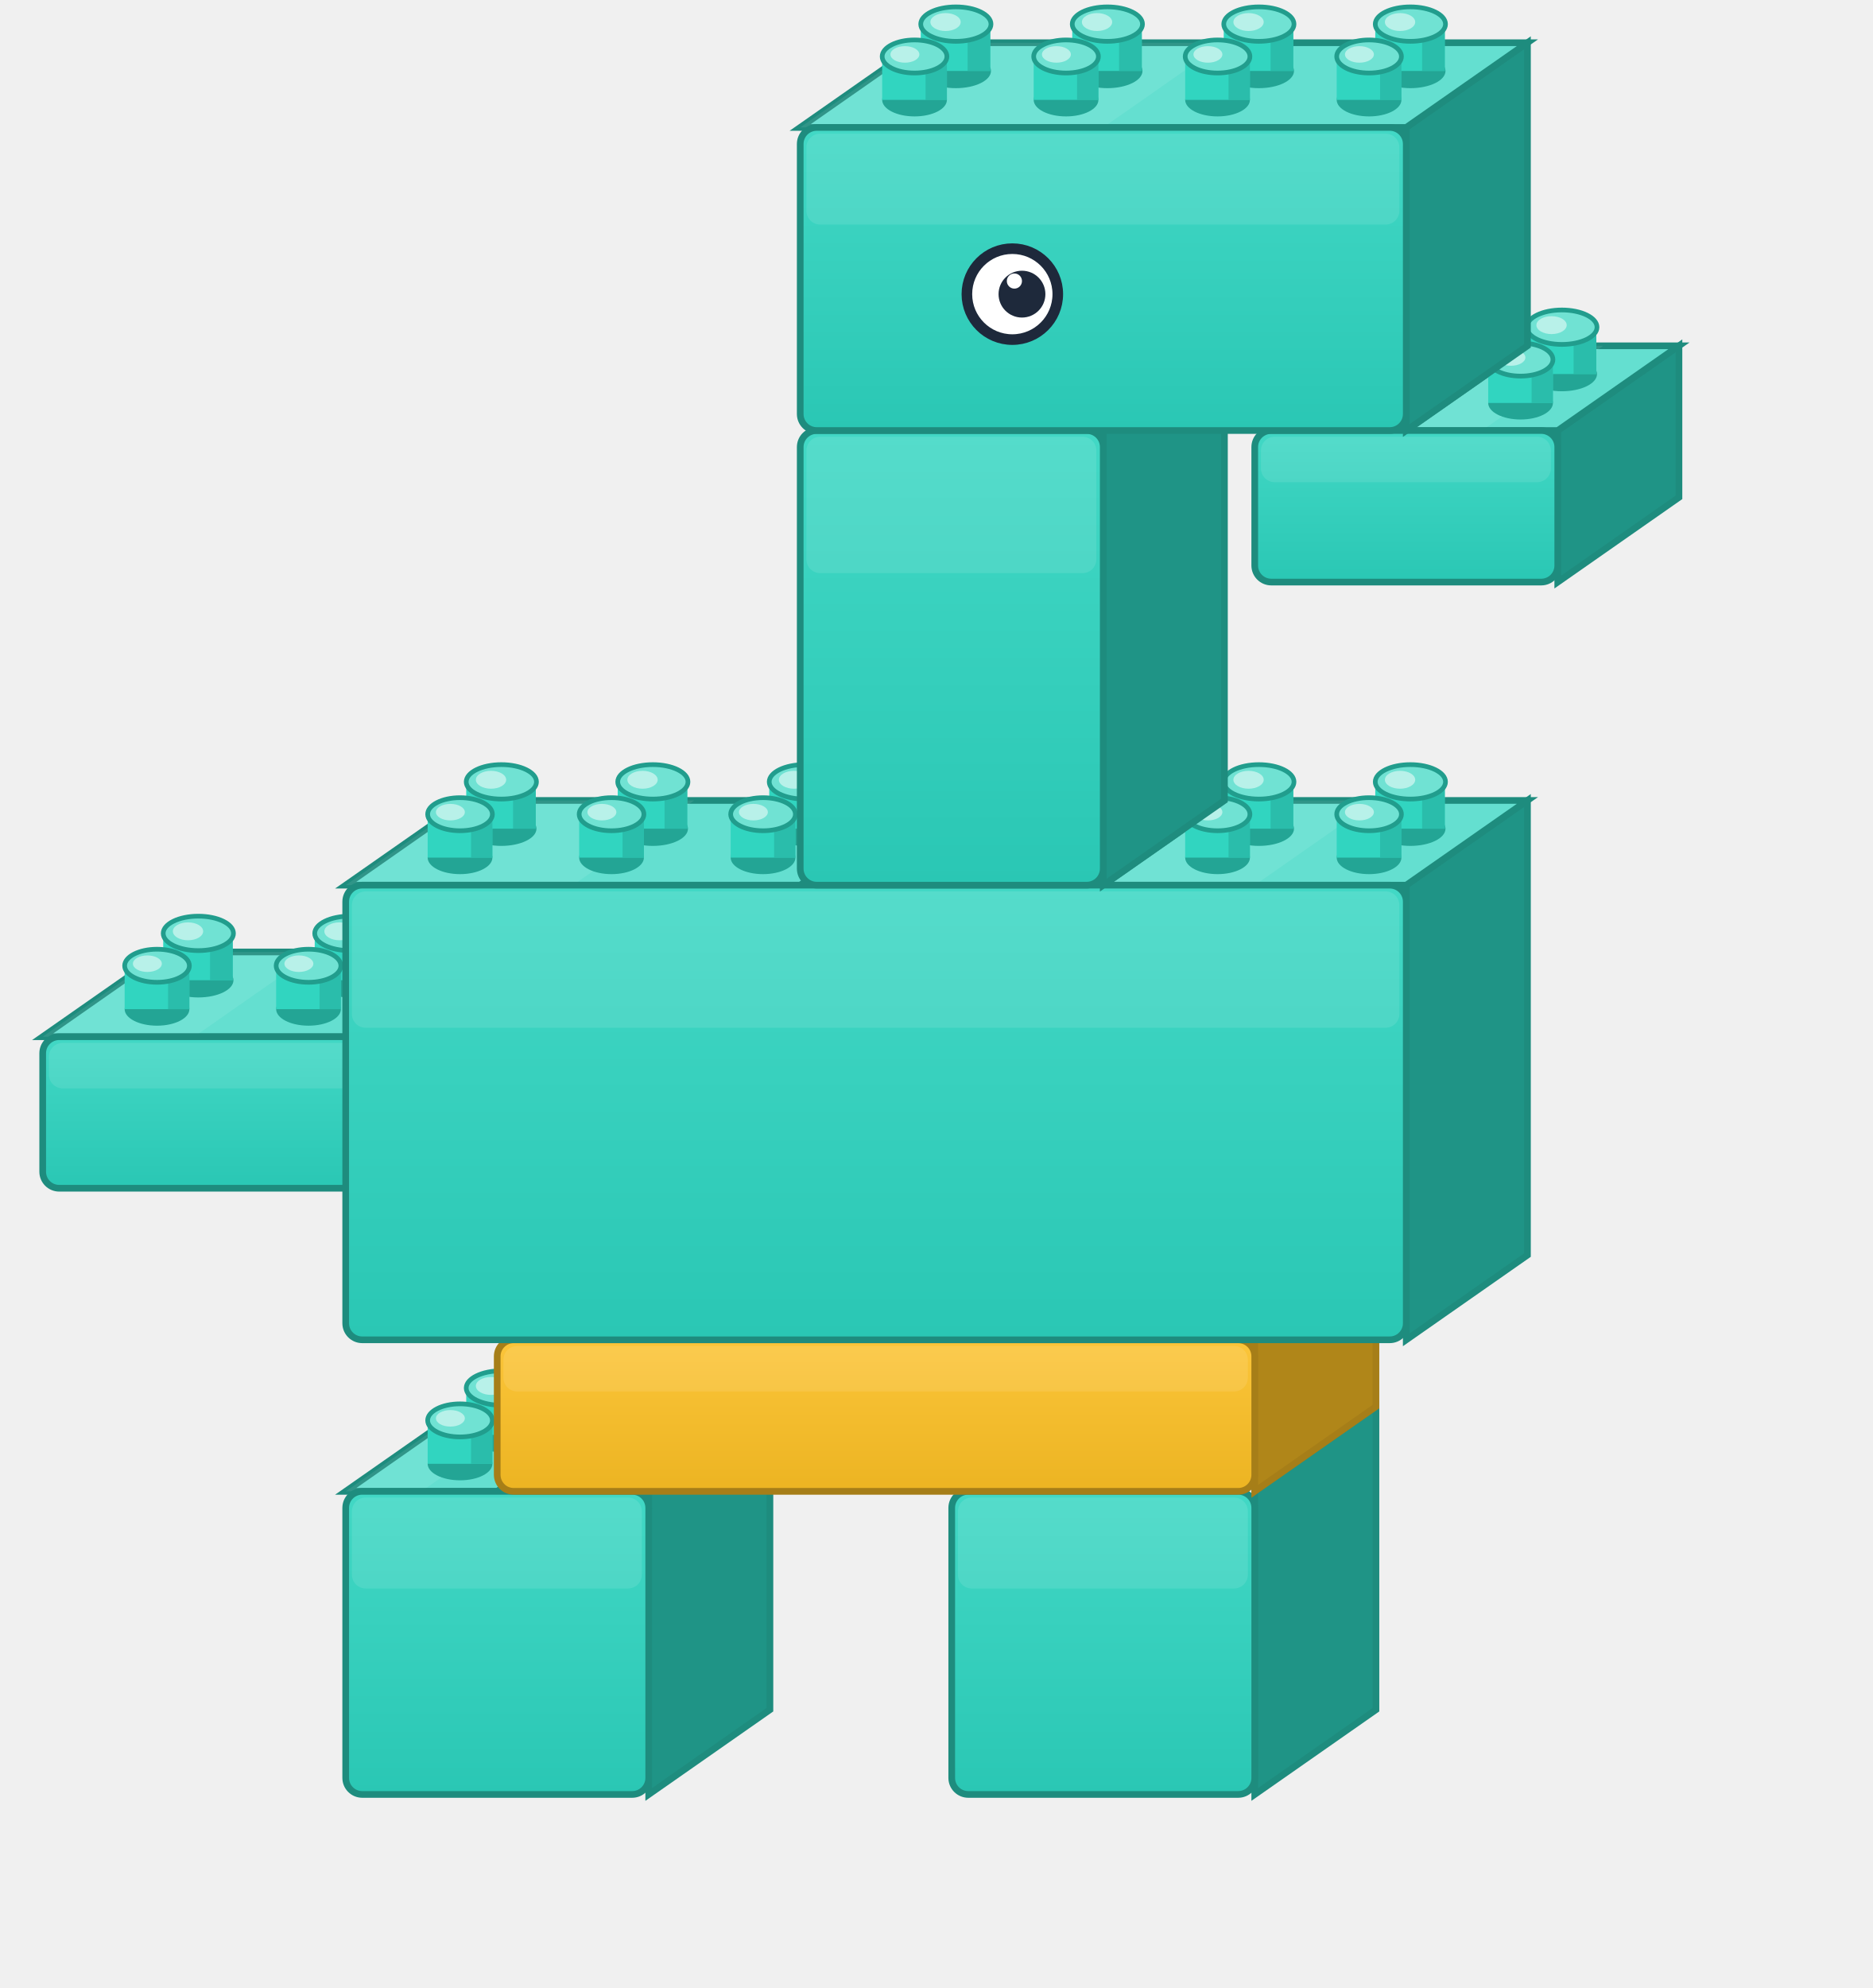
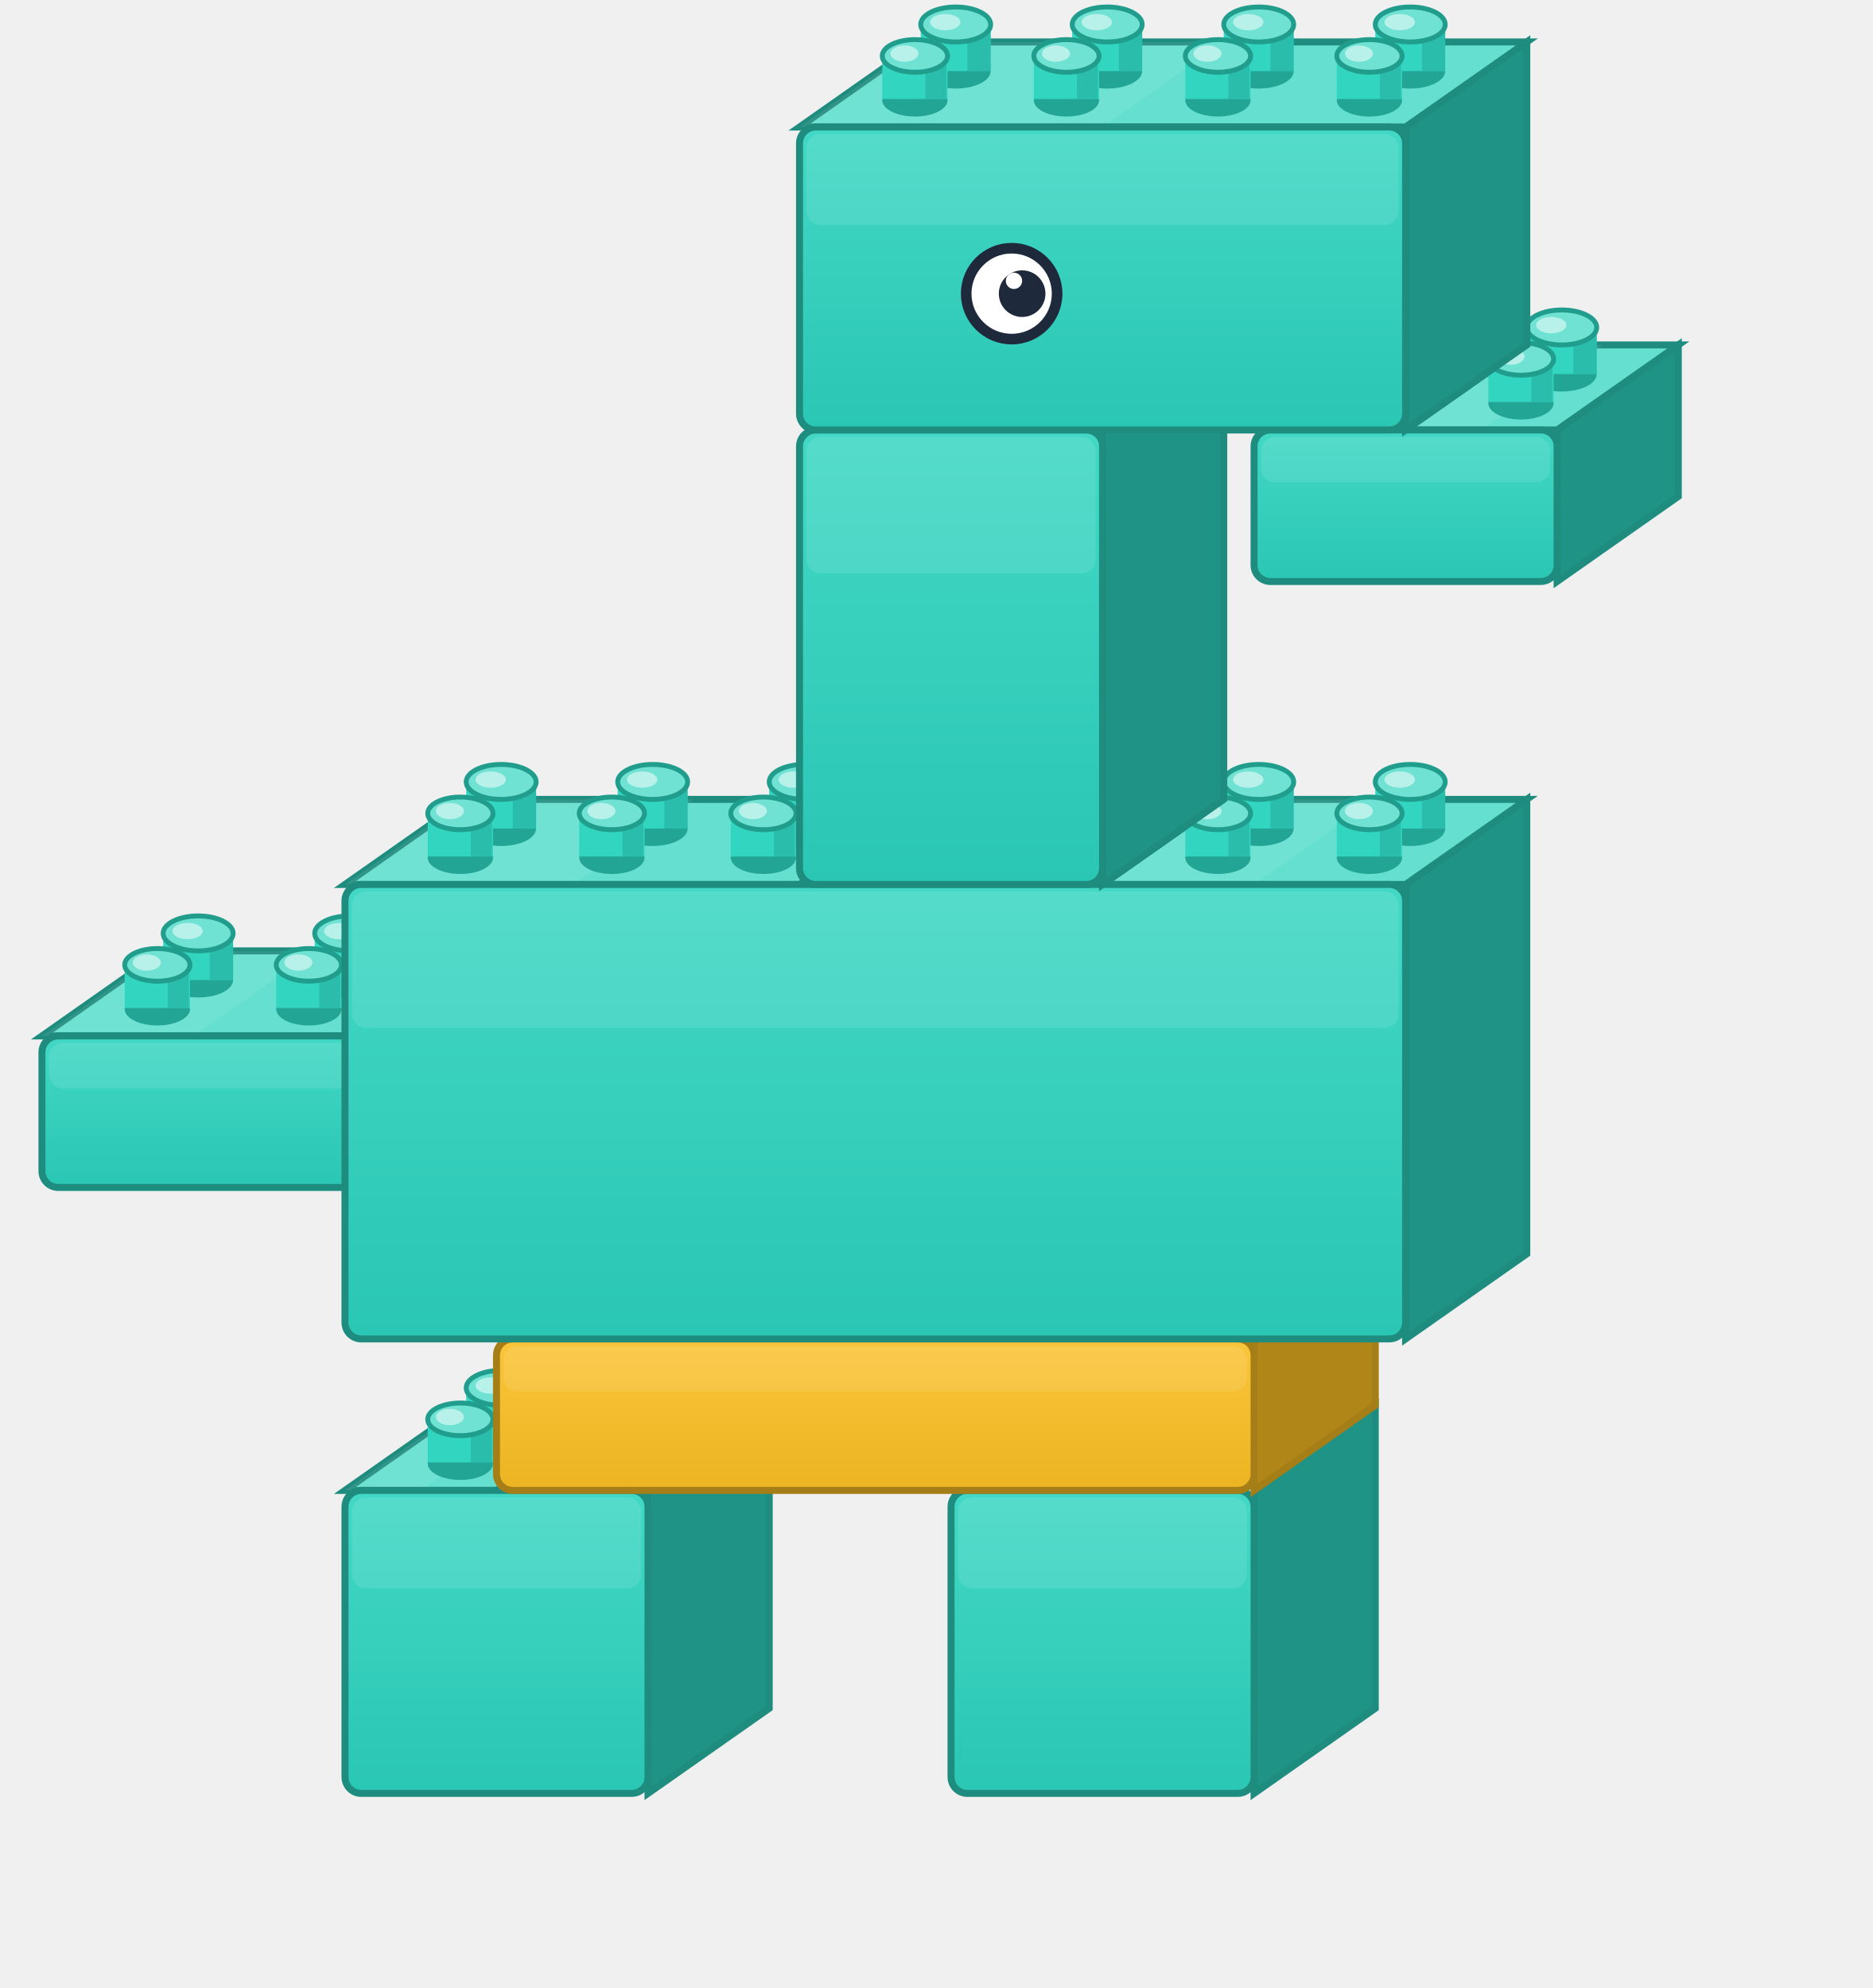
- <svg xmlns="http://www.w3.org/2000/svg" viewBox="0 0 271.9 288.6" width="271.9" height="288.6">
+ <svg xmlns="http://www.w3.org/2000/svg" viewBox="0 0 160.7 170.6" width="160.7" height="170.6">
  <defs>
-     <linearGradient id="c_f2DD4BF" x1="0" y1="0" x2="0" y2="1">
+     <linearGradient id="p_f2DD4BF" x1="0" y1="0" x2="0" y2="1">
      <stop offset="0" stop-color="#42d8c5" />
      <stop offset="1" stop-color="#2ac7b4" />
    </linearGradient>
-     <linearGradient id="c_fFBBF24" x1="0" y1="0" x2="0" y2="1">
+     <linearGradient id="p_fFBBF24" x1="0" y1="0" x2="0" y2="1">
      <stop offset="0" stop-color="#fbc53a" />
      <stop offset="1" stop-color="#ecb422" />
    </linearGradient>
  </defs>
-   <polygon points="94.2,216.5 111.8,204.2 111.8,248.2 94.2,260.5" fill="#1f9486" stroke="#1e8c7e" stroke-width="0.97" />
-   <polygon points="50.2,216.5 72.2,216.5 89.8,204.2 67.8,204.2" fill="#64dfd0" stroke="#1e8c7e" stroke-width="0.97" />
-   <polygon points="50.2,216.5 61.2,216.5 78.8,204.2 67.8,204.2" fill="#ffffff" opacity="0.08" />
-   <rect x="50.2" y="216.5" width="44.0" height="44.0" rx="2.4" fill="url(#c_f2DD4BF)" stroke="#1e8c7e" stroke-width="0.97" />
-   <rect x="51.1" y="217.4" width="42.1" height="13.2" rx="2.0" fill="#ffffff" opacity="0.10" />
-   <polygon points="182.2,216.5 199.8,204.2 199.8,248.2 182.2,260.5" fill="#1f9486" stroke="#1e8c7e" stroke-width="0.97" />
-   <rect x="138.2" y="216.5" width="44.0" height="44.0" rx="2.4" fill="url(#c_f2DD4BF)" stroke="#1e8c7e" stroke-width="0.97" />
-   <rect x="139.1" y="217.4" width="42.1" height="13.2" rx="2.0" fill="#ffffff" opacity="0.10" />
-   <ellipse cx="72.8" cy="208.3" rx="5.1" ry="2.5" fill="#23a595" />
-   <rect x="67.7" y="201.5" width="10.1" height="6.8" fill="#31d5c0" />
-   <rect x="74.5" y="201.5" width="3.3" height="6.8" fill="#26b4a2" opacity="0.7" />
-   <ellipse cx="72.8" cy="201.5" rx="5.1" ry="2.5" fill="#70e2d3" stroke="#219d8d" stroke-width="0.68" />
-   <ellipse cx="71.3" cy="201.2" rx="2.2" ry="1.3" fill="#ffffff" opacity="0.5" />
-   <ellipse cx="66.8" cy="212.5" rx="4.7" ry="2.4" fill="#23a595" />
-   <rect x="62.1" y="206.2" width="9.4" height="6.3" fill="#31d5c0" />
-   <rect x="68.4" y="206.2" width="3.1" height="6.3" fill="#26b4a2" opacity="0.7" />
-   <ellipse cx="66.8" cy="206.2" rx="4.7" ry="2.4" fill="#70e2d3" stroke="#219d8d" stroke-width="0.68" />
-   <ellipse cx="65.4" cy="205.9" rx="2.1" ry="1.2" fill="#ffffff" opacity="0.5" />
-   <polygon points="182.2,194.5 199.8,182.2 199.8,204.2 182.2,216.5" fill="#b08619" stroke="#a67e18" stroke-width="0.97" />
-   <rect x="72.2" y="194.5" width="110.0" height="22.0" rx="2.4" fill="url(#c_fFBBF24)" stroke="#a67e18" stroke-width="0.97" />
-   <rect x="73.1" y="195.4" width="108.1" height="6.6" rx="2.0" fill="#ffffff" opacity="0.10" />
-   <polygon points="6.2,150.5 50.2,150.5 67.8,138.2 23.8,138.2" fill="#64dfd0" stroke="#1e8c7e" stroke-width="0.97" />
-   <polygon points="6.2,150.5 28.2,150.5 45.8,138.2 23.8,138.2" fill="#ffffff" opacity="0.08" />
-   <rect x="6.2" y="150.5" width="66.0" height="22.0" rx="2.4" fill="url(#c_f2DD4BF)" stroke="#1e8c7e" stroke-width="0.97" />
-   <rect x="7.1" y="151.4" width="64.1" height="6.6" rx="2.0" fill="#ffffff" opacity="0.10" />
-   <ellipse cx="28.8" cy="142.3" rx="5.1" ry="2.5" fill="#23a595" />
-   <rect x="23.7" y="135.5" width="10.1" height="6.8" fill="#31d5c0" />
-   <rect x="30.5" y="135.5" width="3.3" height="6.8" fill="#26b4a2" opacity="0.7" />
-   <ellipse cx="28.8" cy="135.5" rx="5.1" ry="2.5" fill="#70e2d3" stroke="#219d8d" stroke-width="0.68" />
-   <ellipse cx="27.3" cy="135.2" rx="2.2" ry="1.3" fill="#ffffff" opacity="0.5" />
-   <ellipse cx="22.8" cy="146.5" rx="4.7" ry="2.4" fill="#23a595" />
-   <rect x="18.1" y="140.2" width="9.4" height="6.3" fill="#31d5c0" />
-   <rect x="24.4" y="140.2" width="3.1" height="6.3" fill="#26b4a2" opacity="0.7" />
-   <ellipse cx="22.8" cy="140.2" rx="4.7" ry="2.4" fill="#70e2d3" stroke="#219d8d" stroke-width="0.68" />
-   <ellipse cx="21.4" cy="139.9" rx="2.1" ry="1.2" fill="#ffffff" opacity="0.5" />
-   <ellipse cx="50.8" cy="142.3" rx="5.1" ry="2.5" fill="#23a595" />
-   <rect x="45.7" y="135.5" width="10.1" height="6.8" fill="#31d5c0" />
-   <rect x="52.5" y="135.5" width="3.3" height="6.8" fill="#26b4a2" opacity="0.7" />
-   <ellipse cx="50.8" cy="135.5" rx="5.1" ry="2.5" fill="#70e2d3" stroke="#219d8d" stroke-width="0.68" />
-   <ellipse cx="49.3" cy="135.2" rx="2.2" ry="1.3" fill="#ffffff" opacity="0.5" />
-   <ellipse cx="44.8" cy="146.5" rx="4.7" ry="2.4" fill="#23a595" />
-   <rect x="40.1" y="140.2" width="9.4" height="6.3" fill="#31d5c0" />
-   <rect x="46.4" y="140.2" width="3.1" height="6.3" fill="#26b4a2" opacity="0.7" />
-   <ellipse cx="44.8" cy="140.2" rx="4.7" ry="2.4" fill="#70e2d3" stroke="#219d8d" stroke-width="0.68" />
-   <ellipse cx="43.4" cy="139.9" rx="2.1" ry="1.2" fill="#ffffff" opacity="0.5" />
-   <polygon points="204.2,128.5 221.8,116.2 221.8,182.2 204.2,194.5" fill="#1f9486" stroke="#1e8c7e" stroke-width="0.97" />
-   <polygon points="50.2,128.5 116.2,128.5 133.8,116.2 67.8,116.2" fill="#64dfd0" stroke="#1e8c7e" stroke-width="0.97" />
-   <polygon points="50.2,128.5 83.2,128.5 100.8,116.2 67.8,116.2" fill="#ffffff" opacity="0.08" />
-   <polygon points="160.2,128.5 204.2,128.5 221.8,116.2 177.8,116.2" fill="#64dfd0" stroke="#1e8c7e" stroke-width="0.97" />
-   <polygon points="160.2,128.5 182.2,128.5 199.8,116.2 177.8,116.2" fill="#ffffff" opacity="0.08" />
-   <rect x="50.2" y="128.5" width="154.0" height="66.0" rx="2.4" fill="url(#c_f2DD4BF)" stroke="#1e8c7e" stroke-width="0.97" />
-   <rect x="51.1" y="129.4" width="152.1" height="19.8" rx="2.0" fill="#ffffff" opacity="0.10" />
-   <ellipse cx="72.8" cy="120.3" rx="5.1" ry="2.5" fill="#23a595" />
-   <rect x="67.7" y="113.5" width="10.1" height="6.8" fill="#31d5c0" />
-   <rect x="74.5" y="113.5" width="3.3" height="6.8" fill="#26b4a2" opacity="0.7" />
-   <ellipse cx="72.8" cy="113.5" rx="5.1" ry="2.5" fill="#70e2d3" stroke="#219d8d" stroke-width="0.68" />
-   <ellipse cx="71.3" cy="113.2" rx="2.2" ry="1.3" fill="#ffffff" opacity="0.5" />
-   <ellipse cx="66.8" cy="124.5" rx="4.7" ry="2.4" fill="#23a595" />
-   <rect x="62.1" y="118.2" width="9.4" height="6.3" fill="#31d5c0" />
-   <rect x="68.4" y="118.2" width="3.1" height="6.3" fill="#26b4a2" opacity="0.7" />
-   <ellipse cx="66.8" cy="118.2" rx="4.7" ry="2.4" fill="#70e2d3" stroke="#219d8d" stroke-width="0.68" />
-   <ellipse cx="65.4" cy="117.9" rx="2.1" ry="1.2" fill="#ffffff" opacity="0.5" />
-   <ellipse cx="94.8" cy="120.3" rx="5.1" ry="2.5" fill="#23a595" />
-   <rect x="89.7" y="113.5" width="10.1" height="6.8" fill="#31d5c0" />
-   <rect x="96.5" y="113.5" width="3.3" height="6.8" fill="#26b4a2" opacity="0.7" />
-   <ellipse cx="94.8" cy="113.5" rx="5.1" ry="2.5" fill="#70e2d3" stroke="#219d8d" stroke-width="0.68" />
-   <ellipse cx="93.3" cy="113.2" rx="2.2" ry="1.3" fill="#ffffff" opacity="0.5" />
-   <ellipse cx="88.8" cy="124.5" rx="4.7" ry="2.4" fill="#23a595" />
-   <rect x="84.1" y="118.2" width="9.4" height="6.3" fill="#31d5c0" />
-   <rect x="90.4" y="118.2" width="3.1" height="6.3" fill="#26b4a2" opacity="0.7" />
-   <ellipse cx="88.8" cy="118.2" rx="4.7" ry="2.4" fill="#70e2d3" stroke="#219d8d" stroke-width="0.68" />
-   <ellipse cx="87.4" cy="117.9" rx="2.1" ry="1.2" fill="#ffffff" opacity="0.5" />
-   <ellipse cx="116.8" cy="120.3" rx="5.1" ry="2.5" fill="#23a595" />
-   <rect x="111.7" y="113.5" width="10.1" height="6.8" fill="#31d5c0" />
-   <rect x="118.5" y="113.5" width="3.3" height="6.8" fill="#26b4a2" opacity="0.7" />
-   <ellipse cx="116.8" cy="113.5" rx="5.1" ry="2.5" fill="#70e2d3" stroke="#219d8d" stroke-width="0.68" />
-   <ellipse cx="115.3" cy="113.2" rx="2.2" ry="1.3" fill="#ffffff" opacity="0.5" />
-   <ellipse cx="110.8" cy="124.5" rx="4.7" ry="2.4" fill="#23a595" />
-   <rect x="106.1" y="118.2" width="9.4" height="6.3" fill="#31d5c0" />
-   <rect x="112.4" y="118.2" width="3.1" height="6.3" fill="#26b4a2" opacity="0.7" />
-   <ellipse cx="110.8" cy="118.2" rx="4.7" ry="2.4" fill="#70e2d3" stroke="#219d8d" stroke-width="0.68" />
-   <ellipse cx="109.4" cy="117.9" rx="2.1" ry="1.2" fill="#ffffff" opacity="0.5" />
-   <ellipse cx="182.8" cy="120.3" rx="5.1" ry="2.5" fill="#23a595" />
-   <rect x="177.7" y="113.5" width="10.1" height="6.8" fill="#31d5c0" />
-   <rect x="184.5" y="113.5" width="3.3" height="6.8" fill="#26b4a2" opacity="0.7" />
-   <ellipse cx="182.8" cy="113.5" rx="5.1" ry="2.5" fill="#70e2d3" stroke="#219d8d" stroke-width="0.68" />
-   <ellipse cx="181.3" cy="113.2" rx="2.2" ry="1.3" fill="#ffffff" opacity="0.5" />
-   <ellipse cx="176.8" cy="124.5" rx="4.7" ry="2.4" fill="#23a595" />
-   <rect x="172.1" y="118.2" width="9.4" height="6.3" fill="#31d5c0" />
-   <rect x="178.4" y="118.2" width="3.1" height="6.3" fill="#26b4a2" opacity="0.7" />
-   <ellipse cx="176.8" cy="118.2" rx="4.7" ry="2.4" fill="#70e2d3" stroke="#219d8d" stroke-width="0.68" />
-   <ellipse cx="175.4" cy="117.9" rx="2.1" ry="1.2" fill="#ffffff" opacity="0.5" />
-   <ellipse cx="204.8" cy="120.3" rx="5.1" ry="2.5" fill="#23a595" />
-   <rect x="199.7" y="113.5" width="10.1" height="6.8" fill="#31d5c0" />
-   <rect x="206.5" y="113.5" width="3.3" height="6.8" fill="#26b4a2" opacity="0.7" />
-   <ellipse cx="204.8" cy="113.5" rx="5.1" ry="2.5" fill="#70e2d3" stroke="#219d8d" stroke-width="0.68" />
-   <ellipse cx="203.3" cy="113.2" rx="2.2" ry="1.3" fill="#ffffff" opacity="0.5" />
-   <ellipse cx="198.8" cy="124.5" rx="4.7" ry="2.4" fill="#23a595" />
-   <rect x="194.1" y="118.2" width="9.4" height="6.3" fill="#31d5c0" />
-   <rect x="200.4" y="118.2" width="3.1" height="6.3" fill="#26b4a2" opacity="0.7" />
-   <ellipse cx="198.8" cy="118.2" rx="4.7" ry="2.4" fill="#70e2d3" stroke="#219d8d" stroke-width="0.68" />
-   <ellipse cx="197.4" cy="117.9" rx="2.1" ry="1.2" fill="#ffffff" opacity="0.5" />
-   <polygon points="160.2,62.5 177.8,50.2 177.8,116.2 160.2,128.5" fill="#1f9486" stroke="#1e8c7e" stroke-width="0.97" />
-   <rect x="116.2" y="62.5" width="44.0" height="66.0" rx="2.4" fill="url(#c_f2DD4BF)" stroke="#1e8c7e" stroke-width="0.97" />
-   <rect x="117.1" y="63.4" width="42.1" height="19.8" rx="2.0" fill="#ffffff" opacity="0.10" />
-   <polygon points="226.2,62.5 243.8,50.2 243.8,72.2 226.2,84.5" fill="#1f9486" stroke="#1e8c7e" stroke-width="0.97" />
-   <polygon points="204.2,62.5 226.2,62.5 243.8,50.2 221.8,50.2" fill="#64dfd0" stroke="#1e8c7e" stroke-width="0.97" />
-   <polygon points="204.2,62.5 215.2,62.5 232.8,50.2 221.8,50.2" fill="#ffffff" opacity="0.08" />
-   <rect x="182.2" y="62.5" width="44.0" height="22.0" rx="2.4" fill="url(#c_f2DD4BF)" stroke="#1e8c7e" stroke-width="0.97" />
-   <rect x="183.1" y="63.4" width="42.1" height="6.6" rx="2.0" fill="#ffffff" opacity="0.10" />
-   <ellipse cx="226.8" cy="54.3" rx="5.1" ry="2.5" fill="#23a595" />
-   <rect x="221.7" y="47.5" width="10.1" height="6.8" fill="#31d5c0" />
-   <rect x="228.5" y="47.5" width="3.3" height="6.8" fill="#26b4a2" opacity="0.7" />
-   <ellipse cx="226.8" cy="47.5" rx="5.1" ry="2.5" fill="#70e2d3" stroke="#219d8d" stroke-width="0.68" />
-   <ellipse cx="225.3" cy="47.2" rx="2.2" ry="1.3" fill="#ffffff" opacity="0.5" />
-   <ellipse cx="220.8" cy="58.5" rx="4.7" ry="2.4" fill="#23a595" />
-   <rect x="216.1" y="52.2" width="9.4" height="6.3" fill="#31d5c0" />
-   <rect x="222.4" y="52.2" width="3.1" height="6.3" fill="#26b4a2" opacity="0.7" />
-   <ellipse cx="220.8" cy="52.2" rx="4.7" ry="2.4" fill="#70e2d3" stroke="#219d8d" stroke-width="0.68" />
-   <ellipse cx="219.4" cy="51.9" rx="2.1" ry="1.2" fill="#ffffff" opacity="0.5" />
-   <polygon points="204.2,18.5 221.8,6.2 221.8,50.2 204.2,62.5" fill="#1f9486" stroke="#1e8c7e" stroke-width="0.97" />
-   <polygon points="116.2,18.5 204.2,18.5 221.8,6.2 133.8,6.2" fill="#64dfd0" stroke="#1e8c7e" stroke-width="0.97" />
-   <polygon points="116.2,18.5 160.2,18.5 177.8,6.2 133.8,6.2" fill="#ffffff" opacity="0.08" />
-   <rect x="116.2" y="18.5" width="88.0" height="44.0" rx="2.4" fill="url(#c_f2DD4BF)" stroke="#1e8c7e" stroke-width="0.97" />
-   <rect x="117.1" y="19.4" width="86.1" height="13.2" rx="2.0" fill="#ffffff" opacity="0.10" />
-   <ellipse cx="138.8" cy="10.3" rx="5.1" ry="2.5" fill="#23a595" />
-   <rect x="133.7" y="3.5" width="10.1" height="6.8" fill="#31d5c0" />
-   <rect x="140.5" y="3.5" width="3.3" height="6.8" fill="#26b4a2" opacity="0.7" />
-   <ellipse cx="138.8" cy="3.5" rx="5.1" ry="2.5" fill="#70e2d3" stroke="#219d8d" stroke-width="0.68" />
-   <ellipse cx="137.3" cy="3.2" rx="2.2" ry="1.3" fill="#ffffff" opacity="0.5" />
-   <ellipse cx="132.8" cy="14.5" rx="4.7" ry="2.4" fill="#23a595" />
-   <rect x="128.1" y="8.2" width="9.4" height="6.3" fill="#31d5c0" />
-   <rect x="134.4" y="8.2" width="3.1" height="6.3" fill="#26b4a2" opacity="0.7" />
-   <ellipse cx="132.8" cy="8.2" rx="4.7" ry="2.4" fill="#70e2d3" stroke="#219d8d" stroke-width="0.68" />
-   <ellipse cx="131.4" cy="7.9" rx="2.1" ry="1.2" fill="#ffffff" opacity="0.5" />
-   <ellipse cx="160.8" cy="10.3" rx="5.1" ry="2.5" fill="#23a595" />
-   <rect x="155.7" y="3.5" width="10.1" height="6.8" fill="#31d5c0" />
-   <rect x="162.5" y="3.5" width="3.3" height="6.8" fill="#26b4a2" opacity="0.7" />
-   <ellipse cx="160.8" cy="3.5" rx="5.1" ry="2.5" fill="#70e2d3" stroke="#219d8d" stroke-width="0.68" />
-   <ellipse cx="159.3" cy="3.2" rx="2.2" ry="1.3" fill="#ffffff" opacity="0.5" />
-   <ellipse cx="154.8" cy="14.5" rx="4.7" ry="2.4" fill="#23a595" />
-   <rect x="150.1" y="8.2" width="9.4" height="6.3" fill="#31d5c0" />
-   <rect x="156.4" y="8.2" width="3.1" height="6.3" fill="#26b4a2" opacity="0.7" />
-   <ellipse cx="154.8" cy="8.2" rx="4.7" ry="2.4" fill="#70e2d3" stroke="#219d8d" stroke-width="0.68" />
-   <ellipse cx="153.4" cy="7.9" rx="2.1" ry="1.2" fill="#ffffff" opacity="0.5" />
-   <ellipse cx="182.8" cy="10.3" rx="5.1" ry="2.5" fill="#23a595" />
-   <rect x="177.7" y="3.5" width="10.1" height="6.8" fill="#31d5c0" />
-   <rect x="184.5" y="3.5" width="3.3" height="6.8" fill="#26b4a2" opacity="0.7" />
-   <ellipse cx="182.8" cy="3.5" rx="5.1" ry="2.5" fill="#70e2d3" stroke="#219d8d" stroke-width="0.68" />
-   <ellipse cx="181.3" cy="3.2" rx="2.2" ry="1.3" fill="#ffffff" opacity="0.5" />
-   <ellipse cx="176.8" cy="14.5" rx="4.7" ry="2.4" fill="#23a595" />
-   <rect x="172.1" y="8.2" width="9.4" height="6.3" fill="#31d5c0" />
-   <rect x="178.4" y="8.2" width="3.1" height="6.3" fill="#26b4a2" opacity="0.7" />
-   <ellipse cx="176.8" cy="8.2" rx="4.7" ry="2.4" fill="#70e2d3" stroke="#219d8d" stroke-width="0.68" />
-   <ellipse cx="175.4" cy="7.9" rx="2.1" ry="1.2" fill="#ffffff" opacity="0.5" />
-   <ellipse cx="204.8" cy="10.3" rx="5.1" ry="2.5" fill="#23a595" />
-   <rect x="199.7" y="3.5" width="10.1" height="6.8" fill="#31d5c0" />
-   <rect x="206.5" y="3.5" width="3.3" height="6.8" fill="#26b4a2" opacity="0.7" />
-   <ellipse cx="204.8" cy="3.5" rx="5.1" ry="2.5" fill="#70e2d3" stroke="#219d8d" stroke-width="0.68" />
-   <ellipse cx="203.3" cy="3.2" rx="2.2" ry="1.3" fill="#ffffff" opacity="0.5" />
-   <ellipse cx="198.8" cy="14.5" rx="4.7" ry="2.4" fill="#23a595" />
-   <rect x="194.1" y="8.2" width="9.4" height="6.3" fill="#31d5c0" />
-   <rect x="200.4" y="8.2" width="3.1" height="6.3" fill="#26b4a2" opacity="0.7" />
-   <ellipse cx="198.8" cy="8.2" rx="4.7" ry="2.4" fill="#70e2d3" stroke="#219d8d" stroke-width="0.68" />
-   <ellipse cx="197.4" cy="7.9" rx="2.1" ry="1.2" fill="#ffffff" opacity="0.5" />
-   <ellipse cx="147.0" cy="42.7" rx="6.6" ry="6.6" fill="#ffffff" stroke="#1E293B" stroke-width="1.54" />
-   <circle cx="148.4" cy="42.7" r="3.4" fill="#1E293B" />
-   <circle cx="147.3" cy="40.8" r="1.1" fill="#ffffff" />
+   <polygon points="55.6,127.9 66.0,120.6 66.0,146.6 55.6,153.9" fill="#1f9486" stroke="#1e8c7e" stroke-width="0.60" />
+   <polygon points="29.6,127.9 42.6,127.9 53.0,120.6 40.0,120.6" fill="#64dfd0" stroke="#1e8c7e" stroke-width="0.60" />
+   <polygon points="29.6,127.9 36.1,127.9 46.5,120.6 40.0,120.6" fill="#ffffff" opacity="0.08" />
+   <rect x="29.6" y="127.9" width="26.0" height="26.0" rx="1.4" fill="url(#p_f2DD4BF)" stroke="#1e8c7e" stroke-width="0.60" />
+   <rect x="30.2" y="128.5" width="24.8" height="7.8" rx="1.2" fill="#ffffff" opacity="0.10" />
+   <polygon points="107.6,127.9 118.0,120.6 118.0,146.6 107.6,153.9" fill="#1f9486" stroke="#1e8c7e" stroke-width="0.60" />
+   <rect x="81.6" y="127.9" width="26.0" height="26.0" rx="1.4" fill="url(#p_f2DD4BF)" stroke="#1e8c7e" stroke-width="0.60" />
+   <rect x="82.2" y="128.5" width="24.8" height="7.8" rx="1.2" fill="#ffffff" opacity="0.10" />
+   <ellipse cx="43.0" cy="123.1" rx="3.0" ry="1.5" fill="#23a595" />
+   <rect x="40.0" y="119.1" width="6.0" height="4.0" fill="#31d5c0" />
+   <rect x="44.0" y="119.1" width="2.0" height="4.0" fill="#26b4a2" opacity="0.7" />
+   <ellipse cx="43.0" cy="119.1" rx="3.0" ry="1.5" fill="#70e2d3" stroke="#219d8d" stroke-width="0.42" />
+   <ellipse cx="42.1" cy="118.9" rx="1.3" ry="0.7" fill="#ffffff" opacity="0.5" />
+   <ellipse cx="39.5" cy="125.6" rx="2.8" ry="1.4" fill="#23a595" />
+   <rect x="36.7" y="121.8" width="5.6" height="3.7" fill="#31d5c0" />
+   <rect x="40.4" y="121.8" width="1.8" height="3.7" fill="#26b4a2" opacity="0.7" />
+   <ellipse cx="39.5" cy="121.8" rx="2.8" ry="1.4" fill="#70e2d3" stroke="#219d8d" stroke-width="0.42" />
+   <ellipse cx="38.6" cy="121.6" rx="1.2" ry="0.7" fill="#ffffff" opacity="0.5" />
+   <polygon points="107.6,114.9 118.0,107.6 118.0,120.6 107.6,127.9" fill="#b08619" stroke="#a67e18" stroke-width="0.60" />
+   <rect x="42.6" y="114.9" width="65.0" height="13.0" rx="1.4" fill="url(#p_fFBBF24)" stroke="#a67e18" stroke-width="0.60" />
+   <rect x="43.2" y="115.5" width="63.8" height="3.9" rx="1.2" fill="#ffffff" opacity="0.10" />
+   <polygon points="3.6,88.9 29.6,88.9 40.0,81.6 14.0,81.6" fill="#64dfd0" stroke="#1e8c7e" stroke-width="0.60" />
+   <polygon points="3.6,88.9 16.6,88.9 27.0,81.6 14.0,81.6" fill="#ffffff" opacity="0.08" />
+   <rect x="3.6" y="88.9" width="39.0" height="13.0" rx="1.4" fill="url(#p_f2DD4BF)" stroke="#1e8c7e" stroke-width="0.60" />
+   <rect x="4.2" y="89.5" width="37.8" height="3.9" rx="1.2" fill="#ffffff" opacity="0.10" />
+   <ellipse cx="17.0" cy="84.1" rx="3.0" ry="1.5" fill="#23a595" />
+   <rect x="14.0" y="80.1" width="6.0" height="4.0" fill="#31d5c0" />
+   <rect x="18.0" y="80.1" width="2.0" height="4.0" fill="#26b4a2" opacity="0.7" />
+   <ellipse cx="17.0" cy="80.1" rx="3.0" ry="1.5" fill="#70e2d3" stroke="#219d8d" stroke-width="0.42" />
+   <ellipse cx="16.1" cy="79.9" rx="1.3" ry="0.7" fill="#ffffff" opacity="0.5" />
+   <ellipse cx="13.5" cy="86.6" rx="2.8" ry="1.4" fill="#23a595" />
+   <rect x="10.7" y="82.8" width="5.6" height="3.7" fill="#31d5c0" />
+   <rect x="14.4" y="82.8" width="1.8" height="3.7" fill="#26b4a2" opacity="0.7" />
+   <ellipse cx="13.5" cy="82.8" rx="2.8" ry="1.4" fill="#70e2d3" stroke="#219d8d" stroke-width="0.42" />
+   <ellipse cx="12.6" cy="82.6" rx="1.2" ry="0.7" fill="#ffffff" opacity="0.5" />
+   <ellipse cx="30.0" cy="84.1" rx="3.0" ry="1.5" fill="#23a595" />
+   <rect x="27.0" y="80.1" width="6.0" height="4.0" fill="#31d5c0" />
+   <rect x="31.0" y="80.1" width="2.0" height="4.0" fill="#26b4a2" opacity="0.7" />
+   <ellipse cx="30.0" cy="80.1" rx="3.0" ry="1.5" fill="#70e2d3" stroke="#219d8d" stroke-width="0.42" />
+   <ellipse cx="29.1" cy="79.9" rx="1.3" ry="0.7" fill="#ffffff" opacity="0.5" />
+   <ellipse cx="26.5" cy="86.6" rx="2.8" ry="1.4" fill="#23a595" />
+   <rect x="23.7" y="82.8" width="5.6" height="3.7" fill="#31d5c0" />
+   <rect x="27.4" y="82.8" width="1.8" height="3.7" fill="#26b4a2" opacity="0.7" />
+   <ellipse cx="26.5" cy="82.8" rx="2.8" ry="1.4" fill="#70e2d3" stroke="#219d8d" stroke-width="0.42" />
+   <ellipse cx="25.6" cy="82.6" rx="1.2" ry="0.7" fill="#ffffff" opacity="0.5" />
+   <polygon points="120.6,75.9 131.0,68.6 131.0,107.6 120.6,114.9" fill="#1f9486" stroke="#1e8c7e" stroke-width="0.60" />
+   <polygon points="29.6,75.9 68.6,75.9 79.0,68.6 40.0,68.6" fill="#64dfd0" stroke="#1e8c7e" stroke-width="0.60" />
+   <polygon points="29.6,75.9 49.1,75.9 59.5,68.6 40.0,68.6" fill="#ffffff" opacity="0.08" />
+   <polygon points="94.6,75.9 120.6,75.9 131.0,68.6 105.0,68.6" fill="#64dfd0" stroke="#1e8c7e" stroke-width="0.60" />
+   <polygon points="94.6,75.9 107.6,75.9 118.0,68.6 105.0,68.6" fill="#ffffff" opacity="0.08" />
+   <rect x="29.6" y="75.9" width="91.0" height="39.0" rx="1.4" fill="url(#p_f2DD4BF)" stroke="#1e8c7e" stroke-width="0.60" />
+   <rect x="30.2" y="76.5" width="89.8" height="11.7" rx="1.2" fill="#ffffff" opacity="0.10" />
+   <ellipse cx="43.0" cy="71.1" rx="3.0" ry="1.5" fill="#23a595" />
+   <rect x="40.0" y="67.1" width="6.0" height="4.0" fill="#31d5c0" />
+   <rect x="44.0" y="67.1" width="2.0" height="4.0" fill="#26b4a2" opacity="0.7" />
+   <ellipse cx="43.0" cy="67.1" rx="3.0" ry="1.5" fill="#70e2d3" stroke="#219d8d" stroke-width="0.42" />
+   <ellipse cx="42.1" cy="66.9" rx="1.3" ry="0.7" fill="#ffffff" opacity="0.5" />
+   <ellipse cx="39.5" cy="73.6" rx="2.8" ry="1.4" fill="#23a595" />
+   <rect x="36.7" y="69.8" width="5.6" height="3.7" fill="#31d5c0" />
+   <rect x="40.4" y="69.8" width="1.8" height="3.7" fill="#26b4a2" opacity="0.7" />
+   <ellipse cx="39.5" cy="69.8" rx="2.8" ry="1.4" fill="#70e2d3" stroke="#219d8d" stroke-width="0.42" />
+   <ellipse cx="38.6" cy="69.6" rx="1.2" ry="0.7" fill="#ffffff" opacity="0.5" />
+   <ellipse cx="56.0" cy="71.1" rx="3.0" ry="1.5" fill="#23a595" />
+   <rect x="53.0" y="67.1" width="6.0" height="4.0" fill="#31d5c0" />
+   <rect x="57.0" y="67.1" width="2.0" height="4.0" fill="#26b4a2" opacity="0.7" />
+   <ellipse cx="56.0" cy="67.1" rx="3.0" ry="1.5" fill="#70e2d3" stroke="#219d8d" stroke-width="0.42" />
+   <ellipse cx="55.1" cy="66.9" rx="1.3" ry="0.7" fill="#ffffff" opacity="0.5" />
+   <ellipse cx="52.5" cy="73.6" rx="2.8" ry="1.4" fill="#23a595" />
+   <rect x="49.7" y="69.8" width="5.6" height="3.7" fill="#31d5c0" />
+   <rect x="53.4" y="69.8" width="1.8" height="3.7" fill="#26b4a2" opacity="0.7" />
+   <ellipse cx="52.5" cy="69.8" rx="2.8" ry="1.4" fill="#70e2d3" stroke="#219d8d" stroke-width="0.42" />
+   <ellipse cx="51.6" cy="69.6" rx="1.2" ry="0.7" fill="#ffffff" opacity="0.5" />
+   <ellipse cx="69.0" cy="71.1" rx="3.0" ry="1.5" fill="#23a595" />
+   <rect x="66.0" y="67.1" width="6.0" height="4.0" fill="#31d5c0" />
+   <rect x="70.0" y="67.1" width="2.0" height="4.0" fill="#26b4a2" opacity="0.7" />
+   <ellipse cx="69.0" cy="67.1" rx="3.0" ry="1.5" fill="#70e2d3" stroke="#219d8d" stroke-width="0.42" />
+   <ellipse cx="68.1" cy="66.9" rx="1.3" ry="0.7" fill="#ffffff" opacity="0.5" />
+   <ellipse cx="65.5" cy="73.6" rx="2.8" ry="1.4" fill="#23a595" />
+   <rect x="62.7" y="69.8" width="5.6" height="3.7" fill="#31d5c0" />
+   <rect x="66.4" y="69.8" width="1.8" height="3.7" fill="#26b4a2" opacity="0.7" />
+   <ellipse cx="65.5" cy="69.8" rx="2.8" ry="1.4" fill="#70e2d3" stroke="#219d8d" stroke-width="0.42" />
+   <ellipse cx="64.6" cy="69.6" rx="1.2" ry="0.7" fill="#ffffff" opacity="0.5" />
+   <ellipse cx="108.0" cy="71.1" rx="3.0" ry="1.5" fill="#23a595" />
+   <rect x="105.0" y="67.1" width="6.0" height="4.0" fill="#31d5c0" />
+   <rect x="109.0" y="67.1" width="2.0" height="4.0" fill="#26b4a2" opacity="0.7" />
+   <ellipse cx="108.0" cy="67.1" rx="3.0" ry="1.5" fill="#70e2d3" stroke="#219d8d" stroke-width="0.42" />
+   <ellipse cx="107.1" cy="66.9" rx="1.3" ry="0.7" fill="#ffffff" opacity="0.5" />
+   <ellipse cx="104.5" cy="73.6" rx="2.8" ry="1.4" fill="#23a595" />
+   <rect x="101.7" y="69.8" width="5.6" height="3.7" fill="#31d5c0" />
+   <rect x="105.4" y="69.8" width="1.8" height="3.7" fill="#26b4a2" opacity="0.7" />
+   <ellipse cx="104.5" cy="69.8" rx="2.8" ry="1.4" fill="#70e2d3" stroke="#219d8d" stroke-width="0.42" />
+   <ellipse cx="103.6" cy="69.6" rx="1.2" ry="0.7" fill="#ffffff" opacity="0.5" />
+   <ellipse cx="121.0" cy="71.1" rx="3.0" ry="1.5" fill="#23a595" />
+   <rect x="118.0" y="67.1" width="6.0" height="4.0" fill="#31d5c0" />
+   <rect x="122.0" y="67.1" width="2.0" height="4.0" fill="#26b4a2" opacity="0.7" />
+   <ellipse cx="121.0" cy="67.1" rx="3.0" ry="1.5" fill="#70e2d3" stroke="#219d8d" stroke-width="0.42" />
+   <ellipse cx="120.1" cy="66.9" rx="1.3" ry="0.7" fill="#ffffff" opacity="0.5" />
+   <ellipse cx="117.5" cy="73.6" rx="2.8" ry="1.4" fill="#23a595" />
+   <rect x="114.7" y="69.8" width="5.6" height="3.7" fill="#31d5c0" />
+   <rect x="118.4" y="69.8" width="1.8" height="3.7" fill="#26b4a2" opacity="0.7" />
+   <ellipse cx="117.5" cy="69.8" rx="2.8" ry="1.4" fill="#70e2d3" stroke="#219d8d" stroke-width="0.42" />
+   <ellipse cx="116.6" cy="69.6" rx="1.2" ry="0.7" fill="#ffffff" opacity="0.5" />
+   <polygon points="94.6,36.9 105.0,29.6 105.0,68.6 94.6,75.9" fill="#1f9486" stroke="#1e8c7e" stroke-width="0.60" />
+   <rect x="68.6" y="36.9" width="26.0" height="39.0" rx="1.4" fill="url(#p_f2DD4BF)" stroke="#1e8c7e" stroke-width="0.60" />
+   <rect x="69.2" y="37.5" width="24.8" height="11.7" rx="1.2" fill="#ffffff" opacity="0.10" />
+   <polygon points="133.6,36.9 144.0,29.6 144.0,42.6 133.6,49.9" fill="#1f9486" stroke="#1e8c7e" stroke-width="0.60" />
+   <polygon points="120.6,36.9 133.6,36.9 144.0,29.6 131.0,29.6" fill="#64dfd0" stroke="#1e8c7e" stroke-width="0.60" />
+   <polygon points="120.6,36.9 127.1,36.9 137.5,29.6 131.0,29.6" fill="#ffffff" opacity="0.08" />
+   <rect x="107.6" y="36.9" width="26.0" height="13.0" rx="1.4" fill="url(#p_f2DD4BF)" stroke="#1e8c7e" stroke-width="0.60" />
+   <rect x="108.2" y="37.5" width="24.8" height="3.9" rx="1.2" fill="#ffffff" opacity="0.10" />
+   <ellipse cx="134.0" cy="32.1" rx="3.0" ry="1.5" fill="#23a595" />
+   <rect x="131.0" y="28.1" width="6.0" height="4.0" fill="#31d5c0" />
+   <rect x="135.0" y="28.1" width="2.0" height="4.0" fill="#26b4a2" opacity="0.7" />
+   <ellipse cx="134.0" cy="28.1" rx="3.0" ry="1.5" fill="#70e2d3" stroke="#219d8d" stroke-width="0.42" />
+   <ellipse cx="133.1" cy="27.9" rx="1.3" ry="0.7" fill="#ffffff" opacity="0.5" />
+   <ellipse cx="130.5" cy="34.6" rx="2.8" ry="1.4" fill="#23a595" />
+   <rect x="127.7" y="30.8" width="5.6" height="3.7" fill="#31d5c0" />
+   <rect x="131.4" y="30.8" width="1.8" height="3.7" fill="#26b4a2" opacity="0.7" />
+   <ellipse cx="130.5" cy="30.8" rx="2.8" ry="1.4" fill="#70e2d3" stroke="#219d8d" stroke-width="0.42" />
+   <ellipse cx="129.6" cy="30.6" rx="1.2" ry="0.7" fill="#ffffff" opacity="0.5" />
+   <polygon points="120.6,10.9 131.0,3.6 131.0,29.6 120.6,36.9" fill="#1f9486" stroke="#1e8c7e" stroke-width="0.60" />
+   <polygon points="68.6,10.9 120.6,10.9 131.0,3.6 79.0,3.6" fill="#64dfd0" stroke="#1e8c7e" stroke-width="0.60" />
+   <polygon points="68.6,10.9 94.6,10.9 105.0,3.6 79.0,3.6" fill="#ffffff" opacity="0.08" />
+   <rect x="68.6" y="10.9" width="52.0" height="26.0" rx="1.4" fill="url(#p_f2DD4BF)" stroke="#1e8c7e" stroke-width="0.60" />
+   <rect x="69.2" y="11.5" width="50.8" height="7.8" rx="1.2" fill="#ffffff" opacity="0.10" />
+   <ellipse cx="82.0" cy="6.1" rx="3.0" ry="1.5" fill="#23a595" />
+   <rect x="79.0" y="2.1" width="6.0" height="4.0" fill="#31d5c0" />
+   <rect x="83.0" y="2.1" width="2.0" height="4.0" fill="#26b4a2" opacity="0.7" />
+   <ellipse cx="82.0" cy="2.1" rx="3.0" ry="1.5" fill="#70e2d3" stroke="#219d8d" stroke-width="0.42" />
+   <ellipse cx="81.1" cy="1.9" rx="1.3" ry="0.7" fill="#ffffff" opacity="0.5" />
+   <ellipse cx="78.5" cy="8.6" rx="2.8" ry="1.4" fill="#23a595" />
+   <rect x="75.7" y="4.8" width="5.6" height="3.7" fill="#31d5c0" />
+   <rect x="79.4" y="4.8" width="1.8" height="3.7" fill="#26b4a2" opacity="0.7" />
+   <ellipse cx="78.5" cy="4.8" rx="2.8" ry="1.4" fill="#70e2d3" stroke="#219d8d" stroke-width="0.42" />
+   <ellipse cx="77.6" cy="4.6" rx="1.2" ry="0.7" fill="#ffffff" opacity="0.5" />
+   <ellipse cx="95.0" cy="6.1" rx="3.0" ry="1.5" fill="#23a595" />
+   <rect x="92.0" y="2.1" width="6.0" height="4.0" fill="#31d5c0" />
+   <rect x="96.0" y="2.1" width="2.0" height="4.0" fill="#26b4a2" opacity="0.7" />
+   <ellipse cx="95.0" cy="2.1" rx="3.0" ry="1.5" fill="#70e2d3" stroke="#219d8d" stroke-width="0.42" />
+   <ellipse cx="94.1" cy="1.9" rx="1.3" ry="0.7" fill="#ffffff" opacity="0.5" />
+   <ellipse cx="91.5" cy="8.6" rx="2.8" ry="1.4" fill="#23a595" />
+   <rect x="88.7" y="4.8" width="5.6" height="3.7" fill="#31d5c0" />
+   <rect x="92.4" y="4.8" width="1.8" height="3.7" fill="#26b4a2" opacity="0.7" />
+   <ellipse cx="91.5" cy="4.8" rx="2.8" ry="1.4" fill="#70e2d3" stroke="#219d8d" stroke-width="0.42" />
+   <ellipse cx="90.6" cy="4.6" rx="1.2" ry="0.7" fill="#ffffff" opacity="0.5" />
+   <ellipse cx="108.0" cy="6.1" rx="3.0" ry="1.5" fill="#23a595" />
+   <rect x="105.0" y="2.1" width="6.0" height="4.0" fill="#31d5c0" />
+   <rect x="109.0" y="2.1" width="2.0" height="4.0" fill="#26b4a2" opacity="0.7" />
+   <ellipse cx="108.0" cy="2.1" rx="3.0" ry="1.5" fill="#70e2d3" stroke="#219d8d" stroke-width="0.42" />
+   <ellipse cx="107.1" cy="1.9" rx="1.3" ry="0.7" fill="#ffffff" opacity="0.5" />
+   <ellipse cx="104.5" cy="8.6" rx="2.8" ry="1.4" fill="#23a595" />
+   <rect x="101.7" y="4.8" width="5.6" height="3.7" fill="#31d5c0" />
+   <rect x="105.4" y="4.8" width="1.8" height="3.7" fill="#26b4a2" opacity="0.7" />
+   <ellipse cx="104.5" cy="4.8" rx="2.8" ry="1.4" fill="#70e2d3" stroke="#219d8d" stroke-width="0.42" />
+   <ellipse cx="103.6" cy="4.6" rx="1.2" ry="0.7" fill="#ffffff" opacity="0.5" />
+   <ellipse cx="121.0" cy="6.1" rx="3.0" ry="1.5" fill="#23a595" />
+   <rect x="118.0" y="2.1" width="6.0" height="4.0" fill="#31d5c0" />
+   <rect x="122.0" y="2.1" width="2.0" height="4.0" fill="#26b4a2" opacity="0.7" />
+   <ellipse cx="121.0" cy="2.1" rx="3.0" ry="1.5" fill="#70e2d3" stroke="#219d8d" stroke-width="0.42" />
+   <ellipse cx="120.1" cy="1.9" rx="1.3" ry="0.7" fill="#ffffff" opacity="0.5" />
+   <ellipse cx="117.5" cy="8.6" rx="2.8" ry="1.4" fill="#23a595" />
+   <rect x="114.7" y="4.8" width="5.6" height="3.7" fill="#31d5c0" />
+   <rect x="118.4" y="4.8" width="1.8" height="3.7" fill="#26b4a2" opacity="0.7" />
+   <ellipse cx="117.5" cy="4.8" rx="2.8" ry="1.4" fill="#70e2d3" stroke="#219d8d" stroke-width="0.42" />
+   <ellipse cx="116.6" cy="4.6" rx="1.2" ry="0.7" fill="#ffffff" opacity="0.5" />
+   <ellipse cx="86.8" cy="25.2" rx="3.9" ry="3.9" fill="#ffffff" stroke="#1E293B" stroke-width="0.91" />
+   <circle cx="87.7" cy="25.2" r="2.0" fill="#1E293B" />
+   <circle cx="87.0" cy="24.1" r="0.7" fill="#ffffff" />
</svg>
